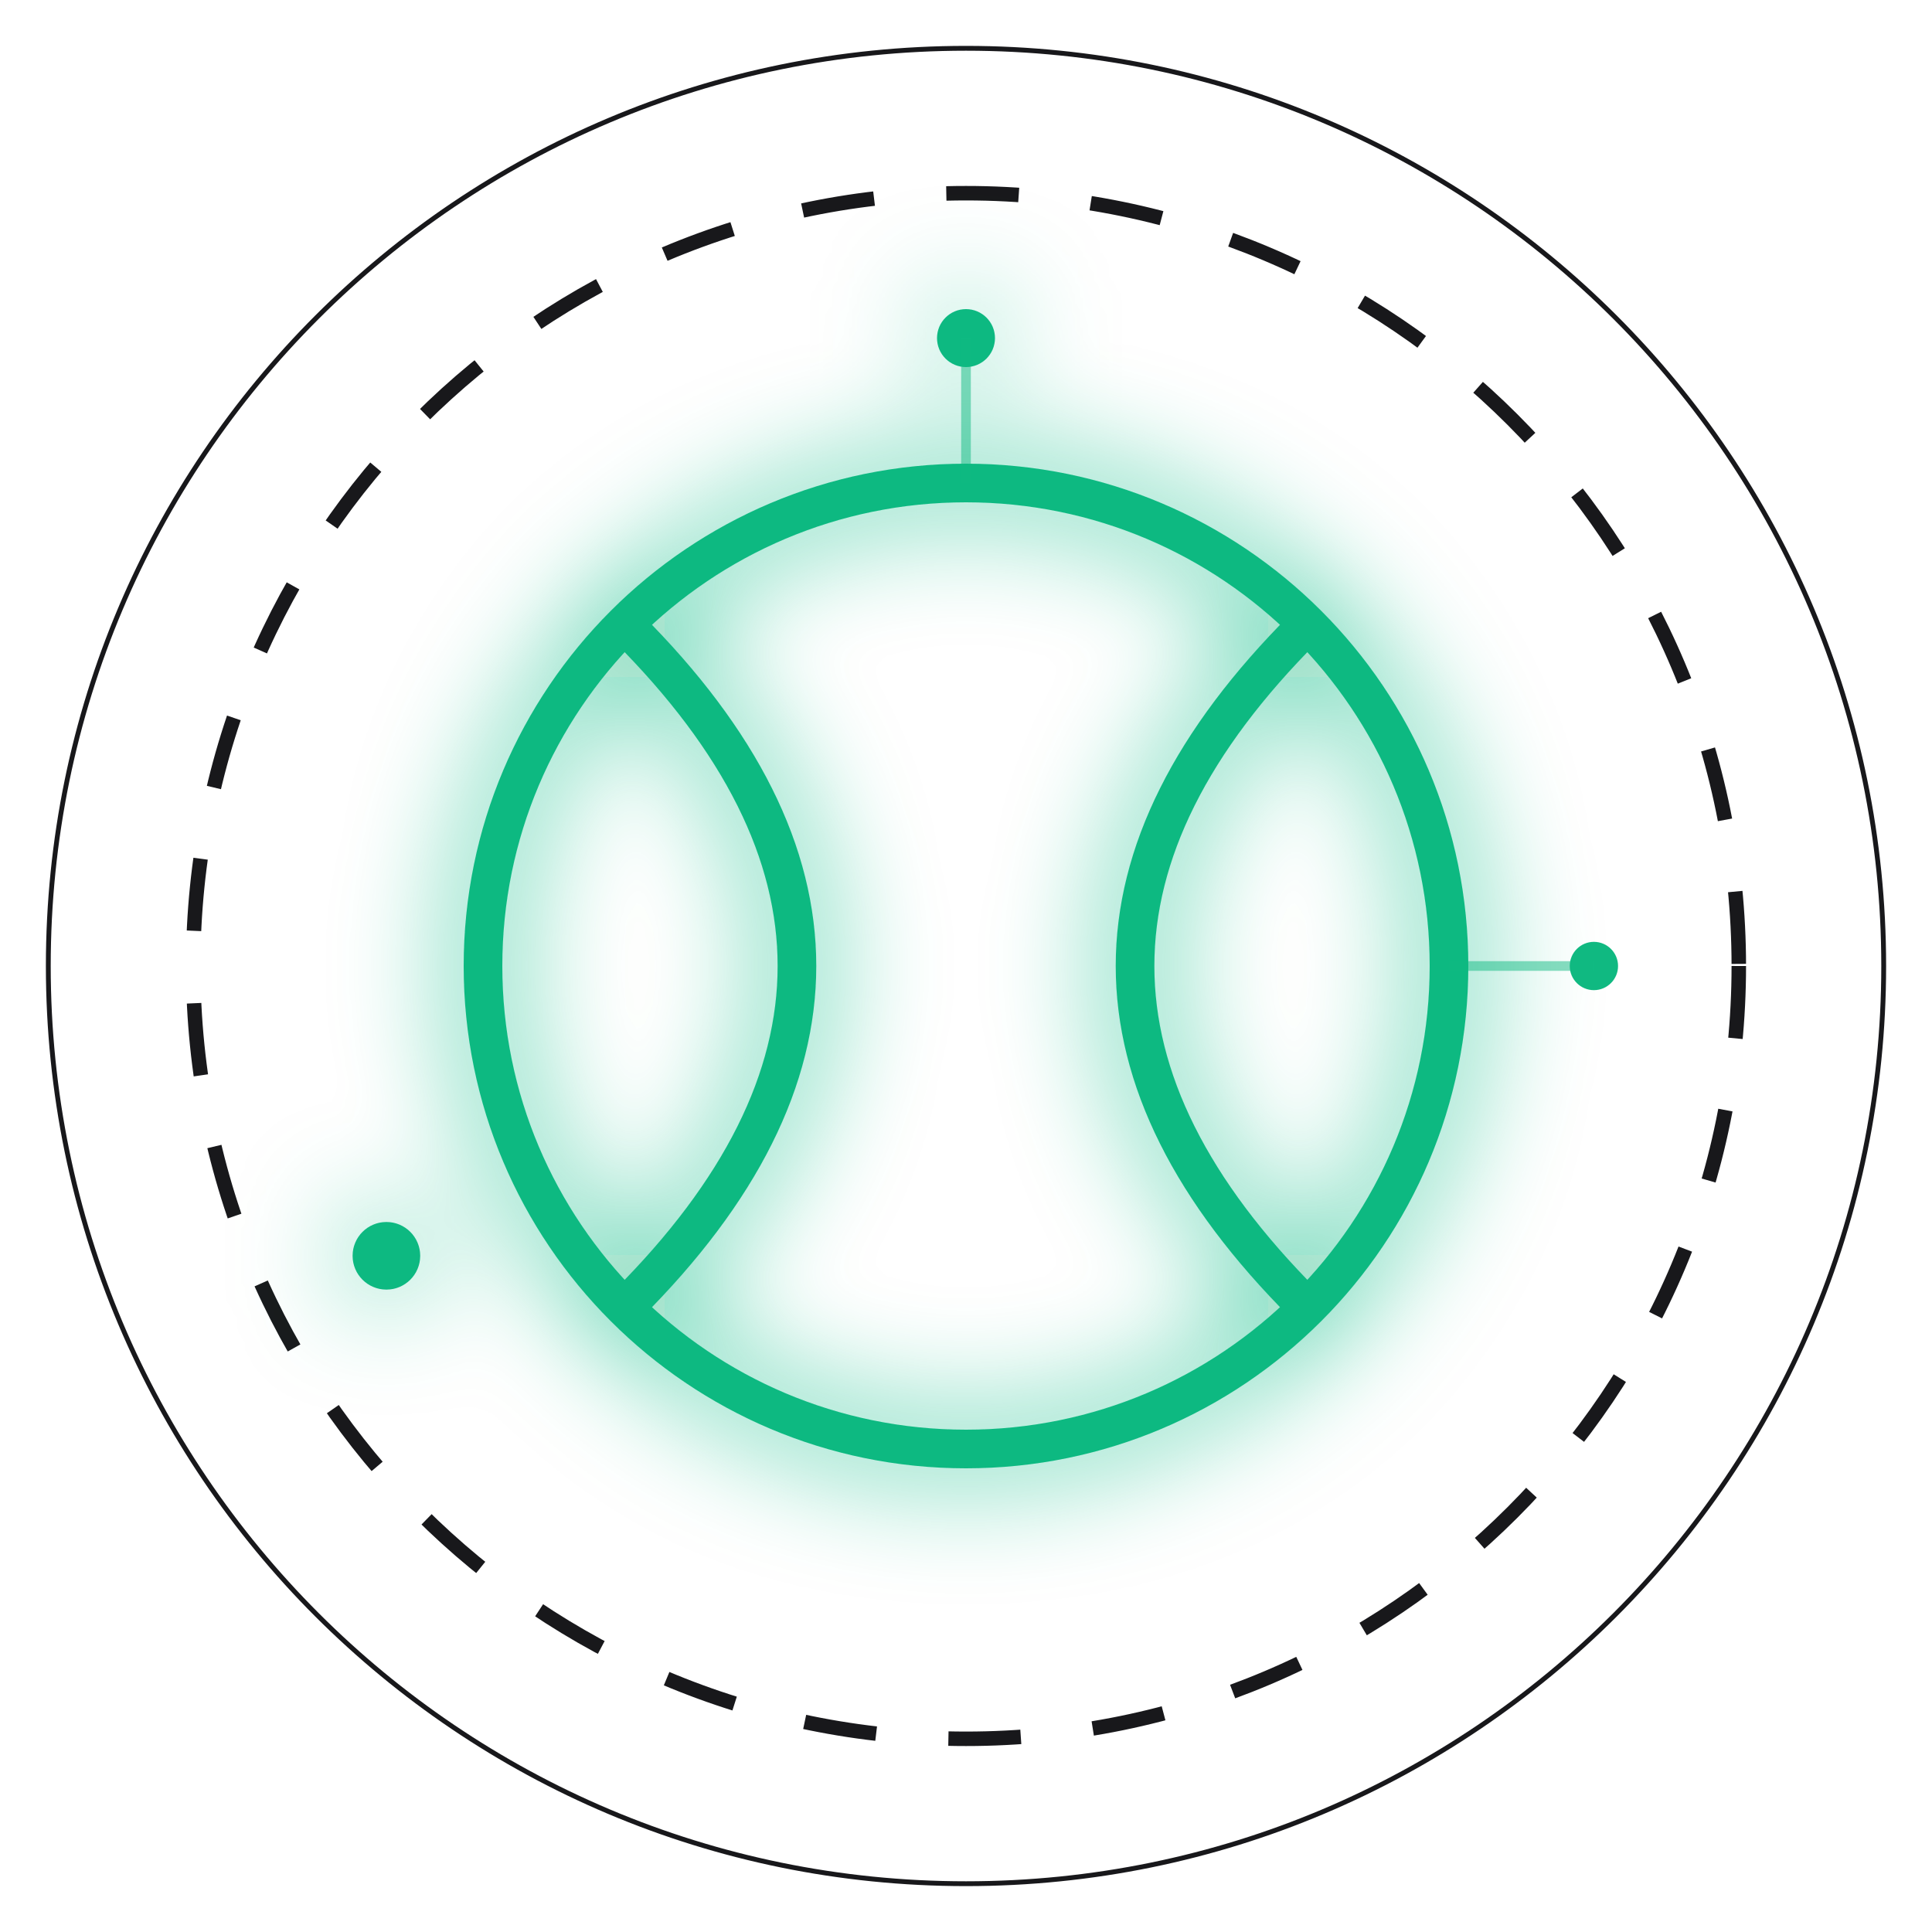
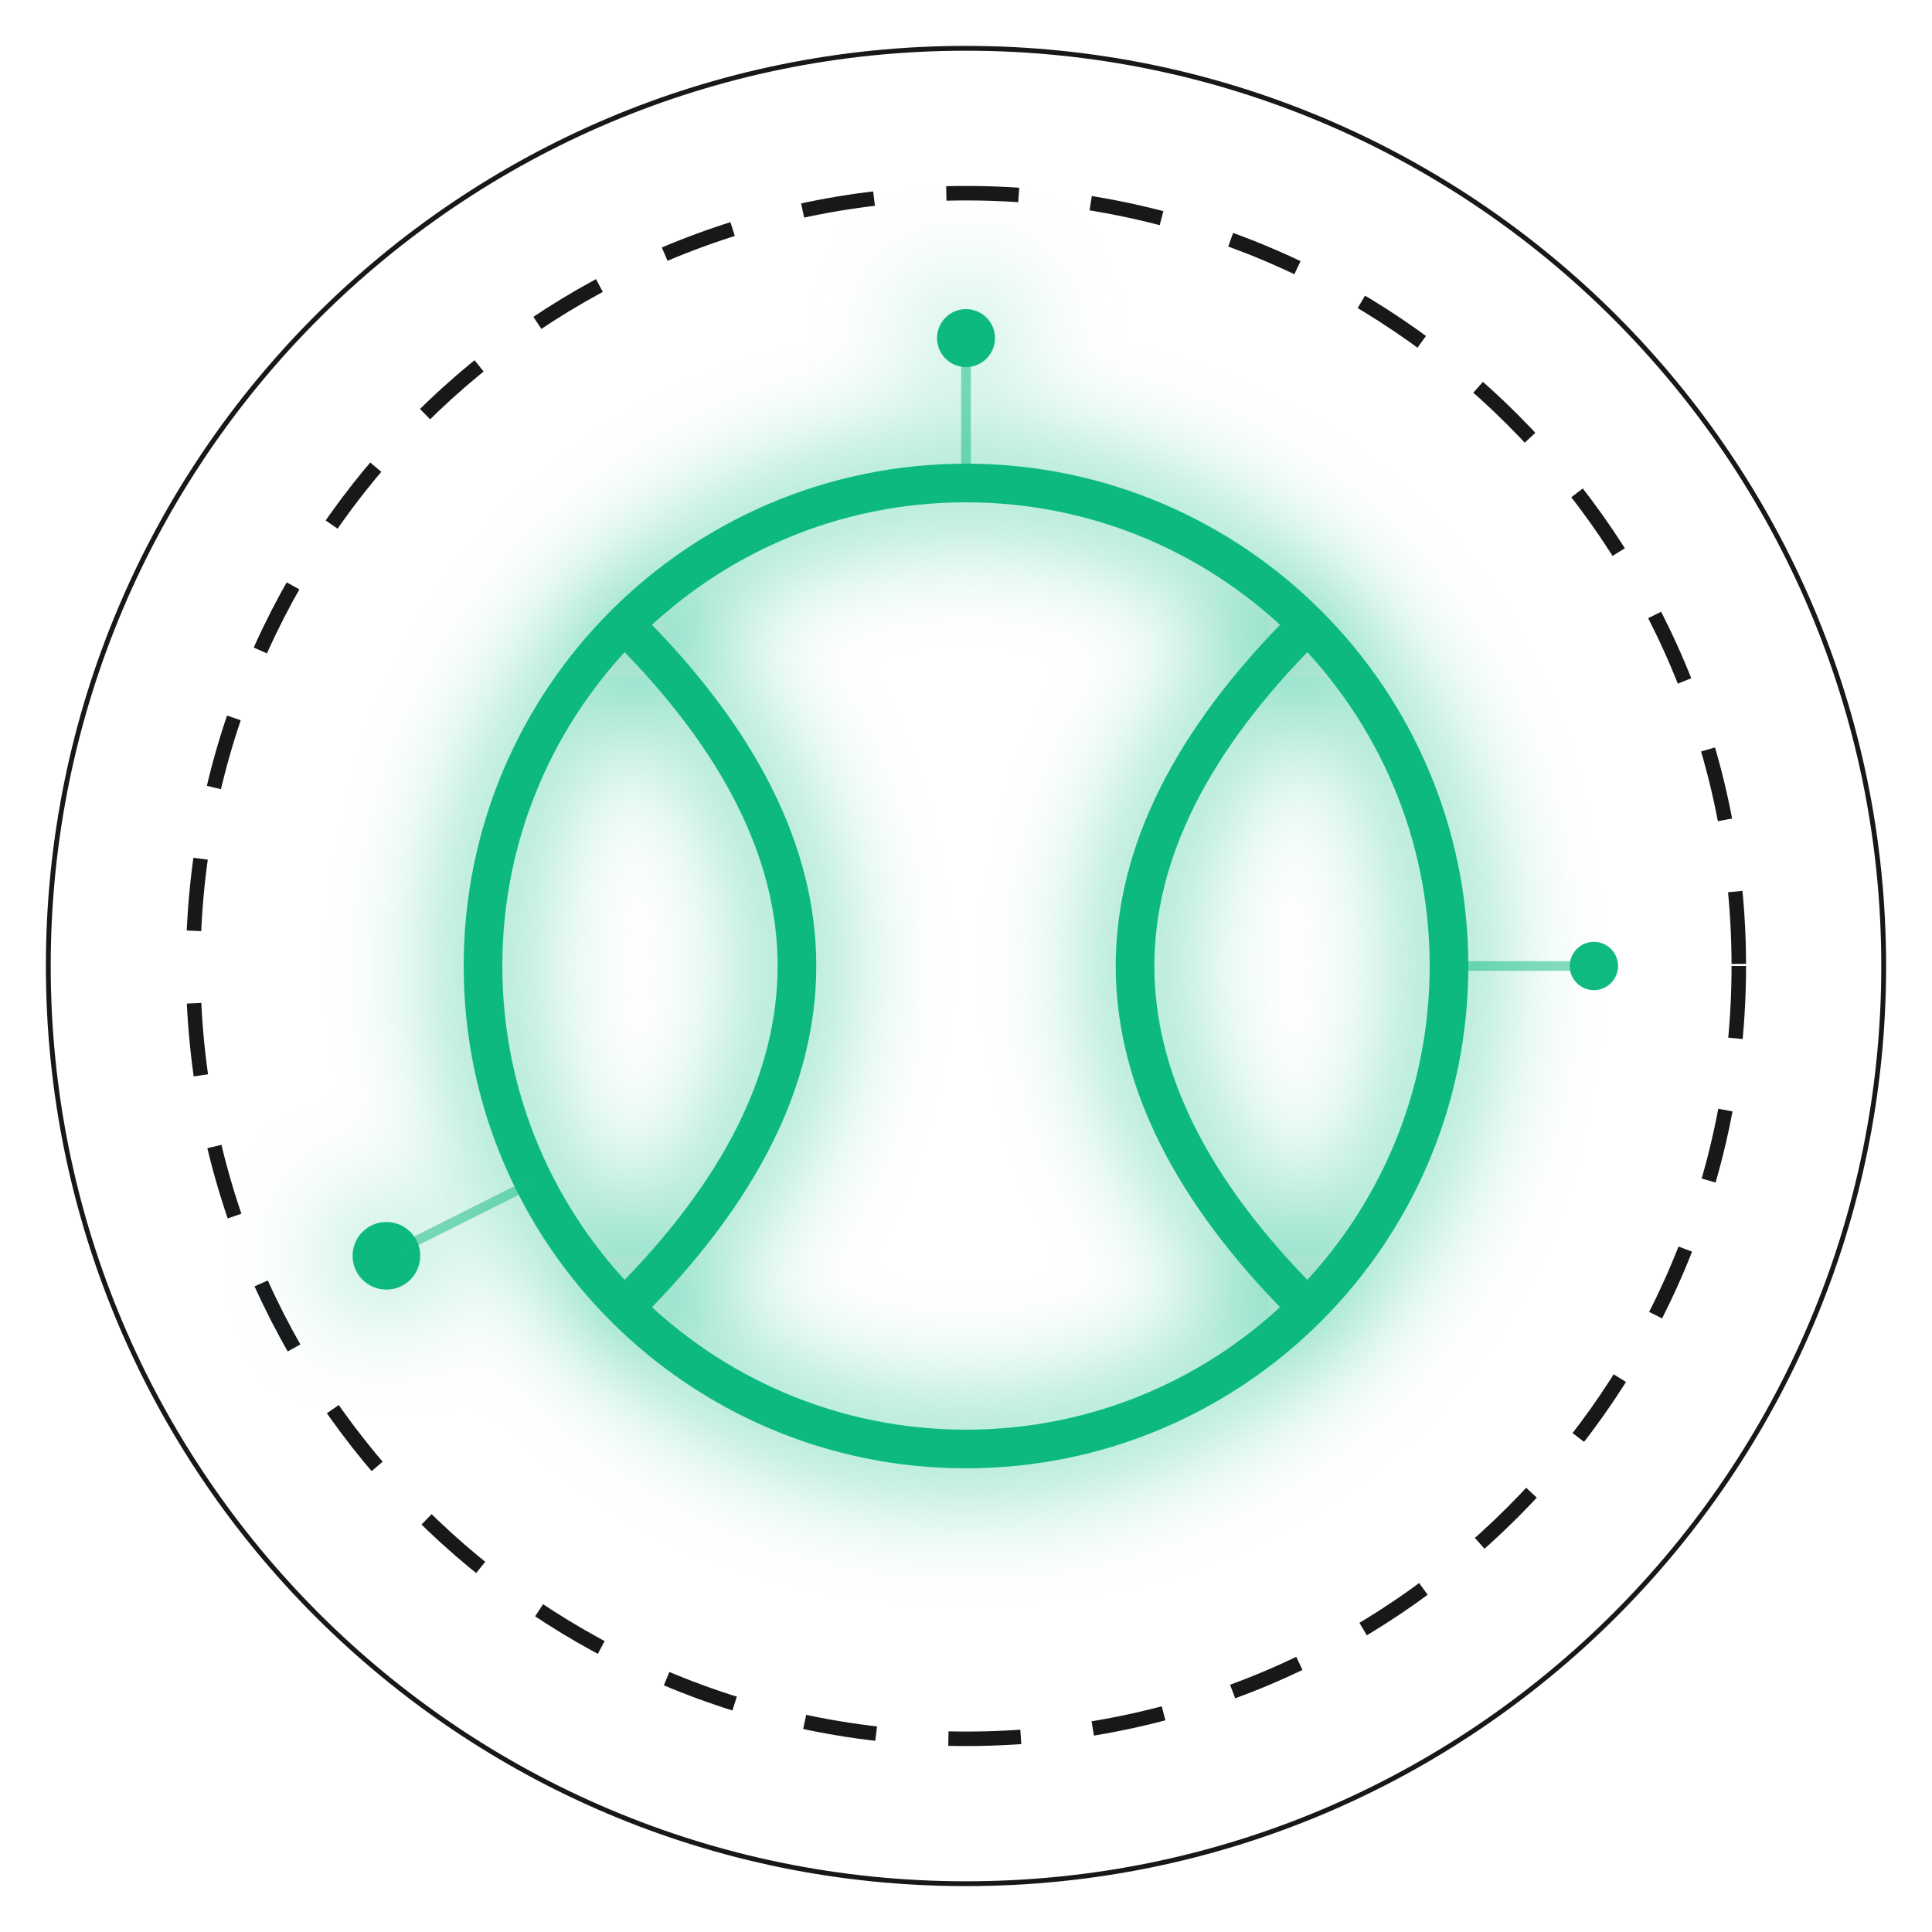
<svg xmlns="http://www.w3.org/2000/svg" viewBox="0 0 400 400" fill="none">
  <defs>
    <filter id="glow" x="-50%" y="-50%" width="200%" height="200%">
      <feGaussianBlur stdDeviation="12" result="blur" />
      <feComposite in="SourceGraphic" in2="blur" operator="over" />
    </filter>
  </defs>
  <circle cx="200" cy="200" r="160" stroke="#18181B" stroke-width="3" stroke-dasharray="15 15" />
  <circle cx="200" cy="200" r="190" stroke="#18181B" stroke-width="1" />
  <g filter="url(#glow)">
    <circle cx="200" cy="200" r="100" stroke="#10B981" stroke-width="8" />
    <path d="M 130 130 Q 200 200 130 270" stroke="#10B981" stroke-width="8" stroke-linecap="round" />
    <path d="M 270 130 Q 200 200 270 270" stroke="#10B981" stroke-width="8" stroke-linecap="round" />
    <circle cx="200" cy="70" r="6" fill="#10B981" />
    <circle cx="80" cy="260" r="7" fill="#10B981" />
  </g>
  <circle cx="330" cy="200" r="5" fill="#10B981" />
  <path d="M 200 70 L 200 100" stroke="#10B981" stroke-width="2" opacity="0.5" />
  <path d="M 330 200 L 300 200" stroke="#10B981" stroke-width="2" opacity="0.5" />
+   <path d="M 80 260 L 110.5 244.7" stroke="#10B981" stroke-width="2" opacity="0.5" />
</svg>
